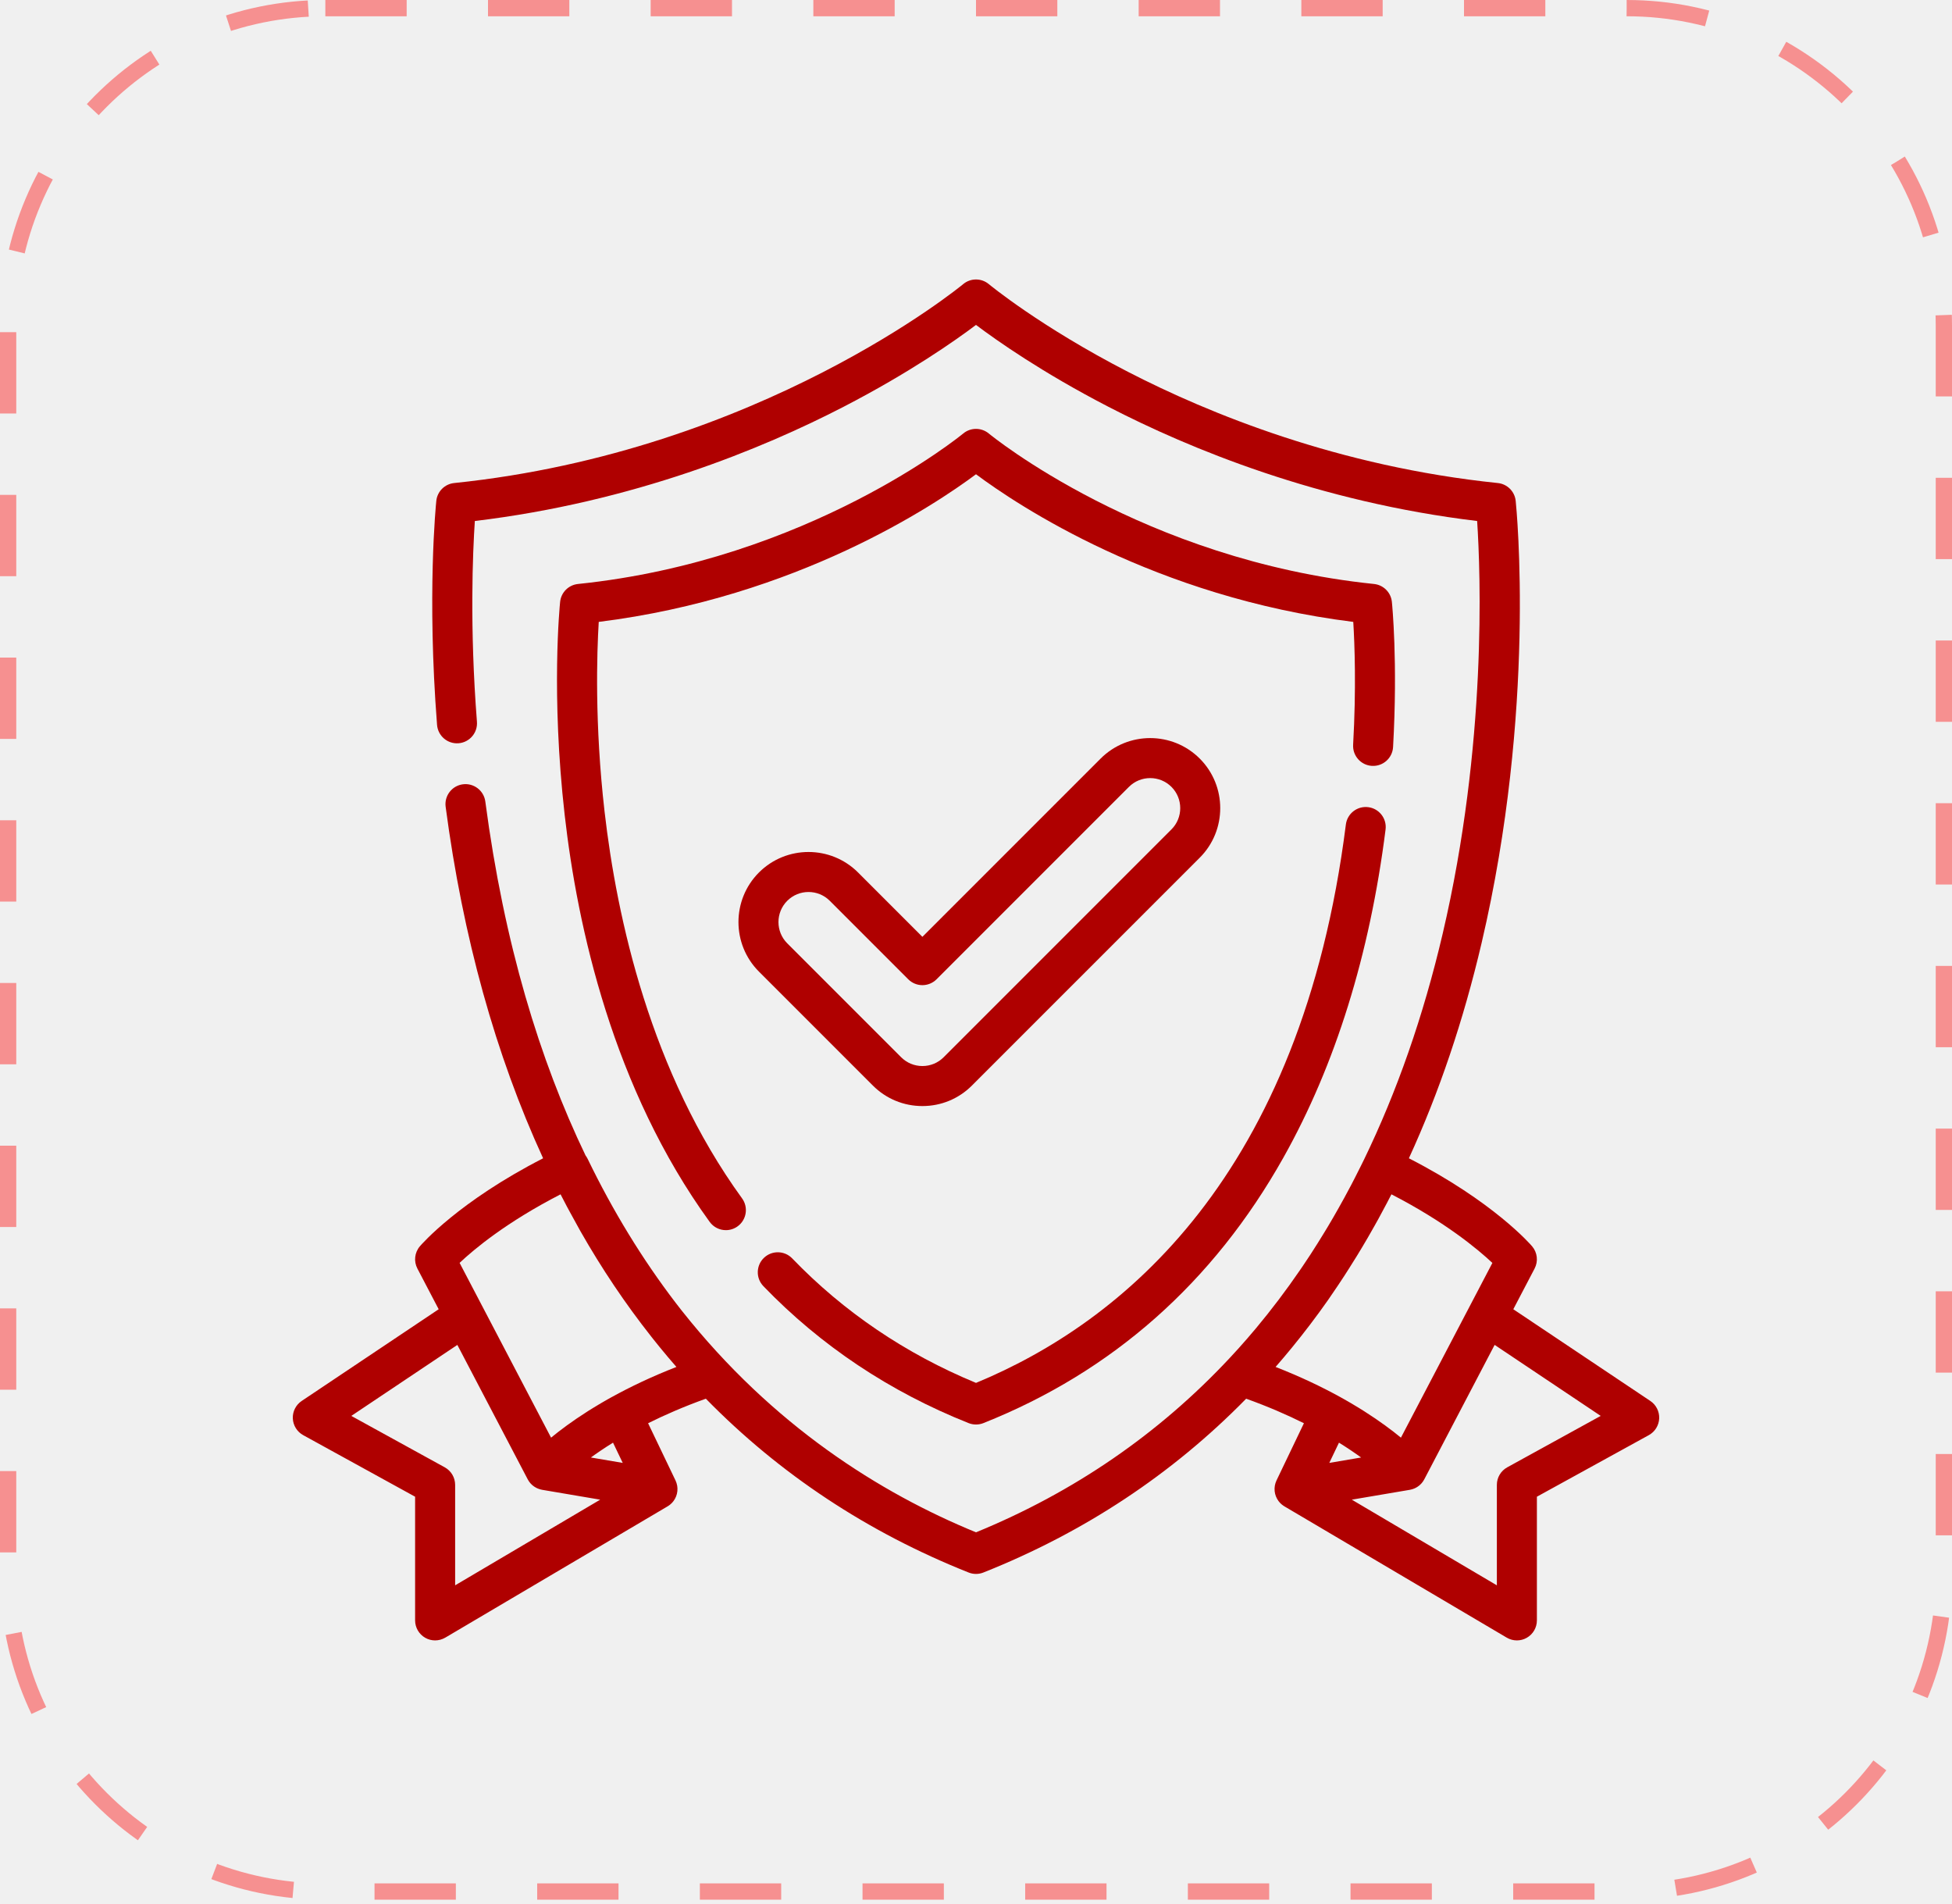
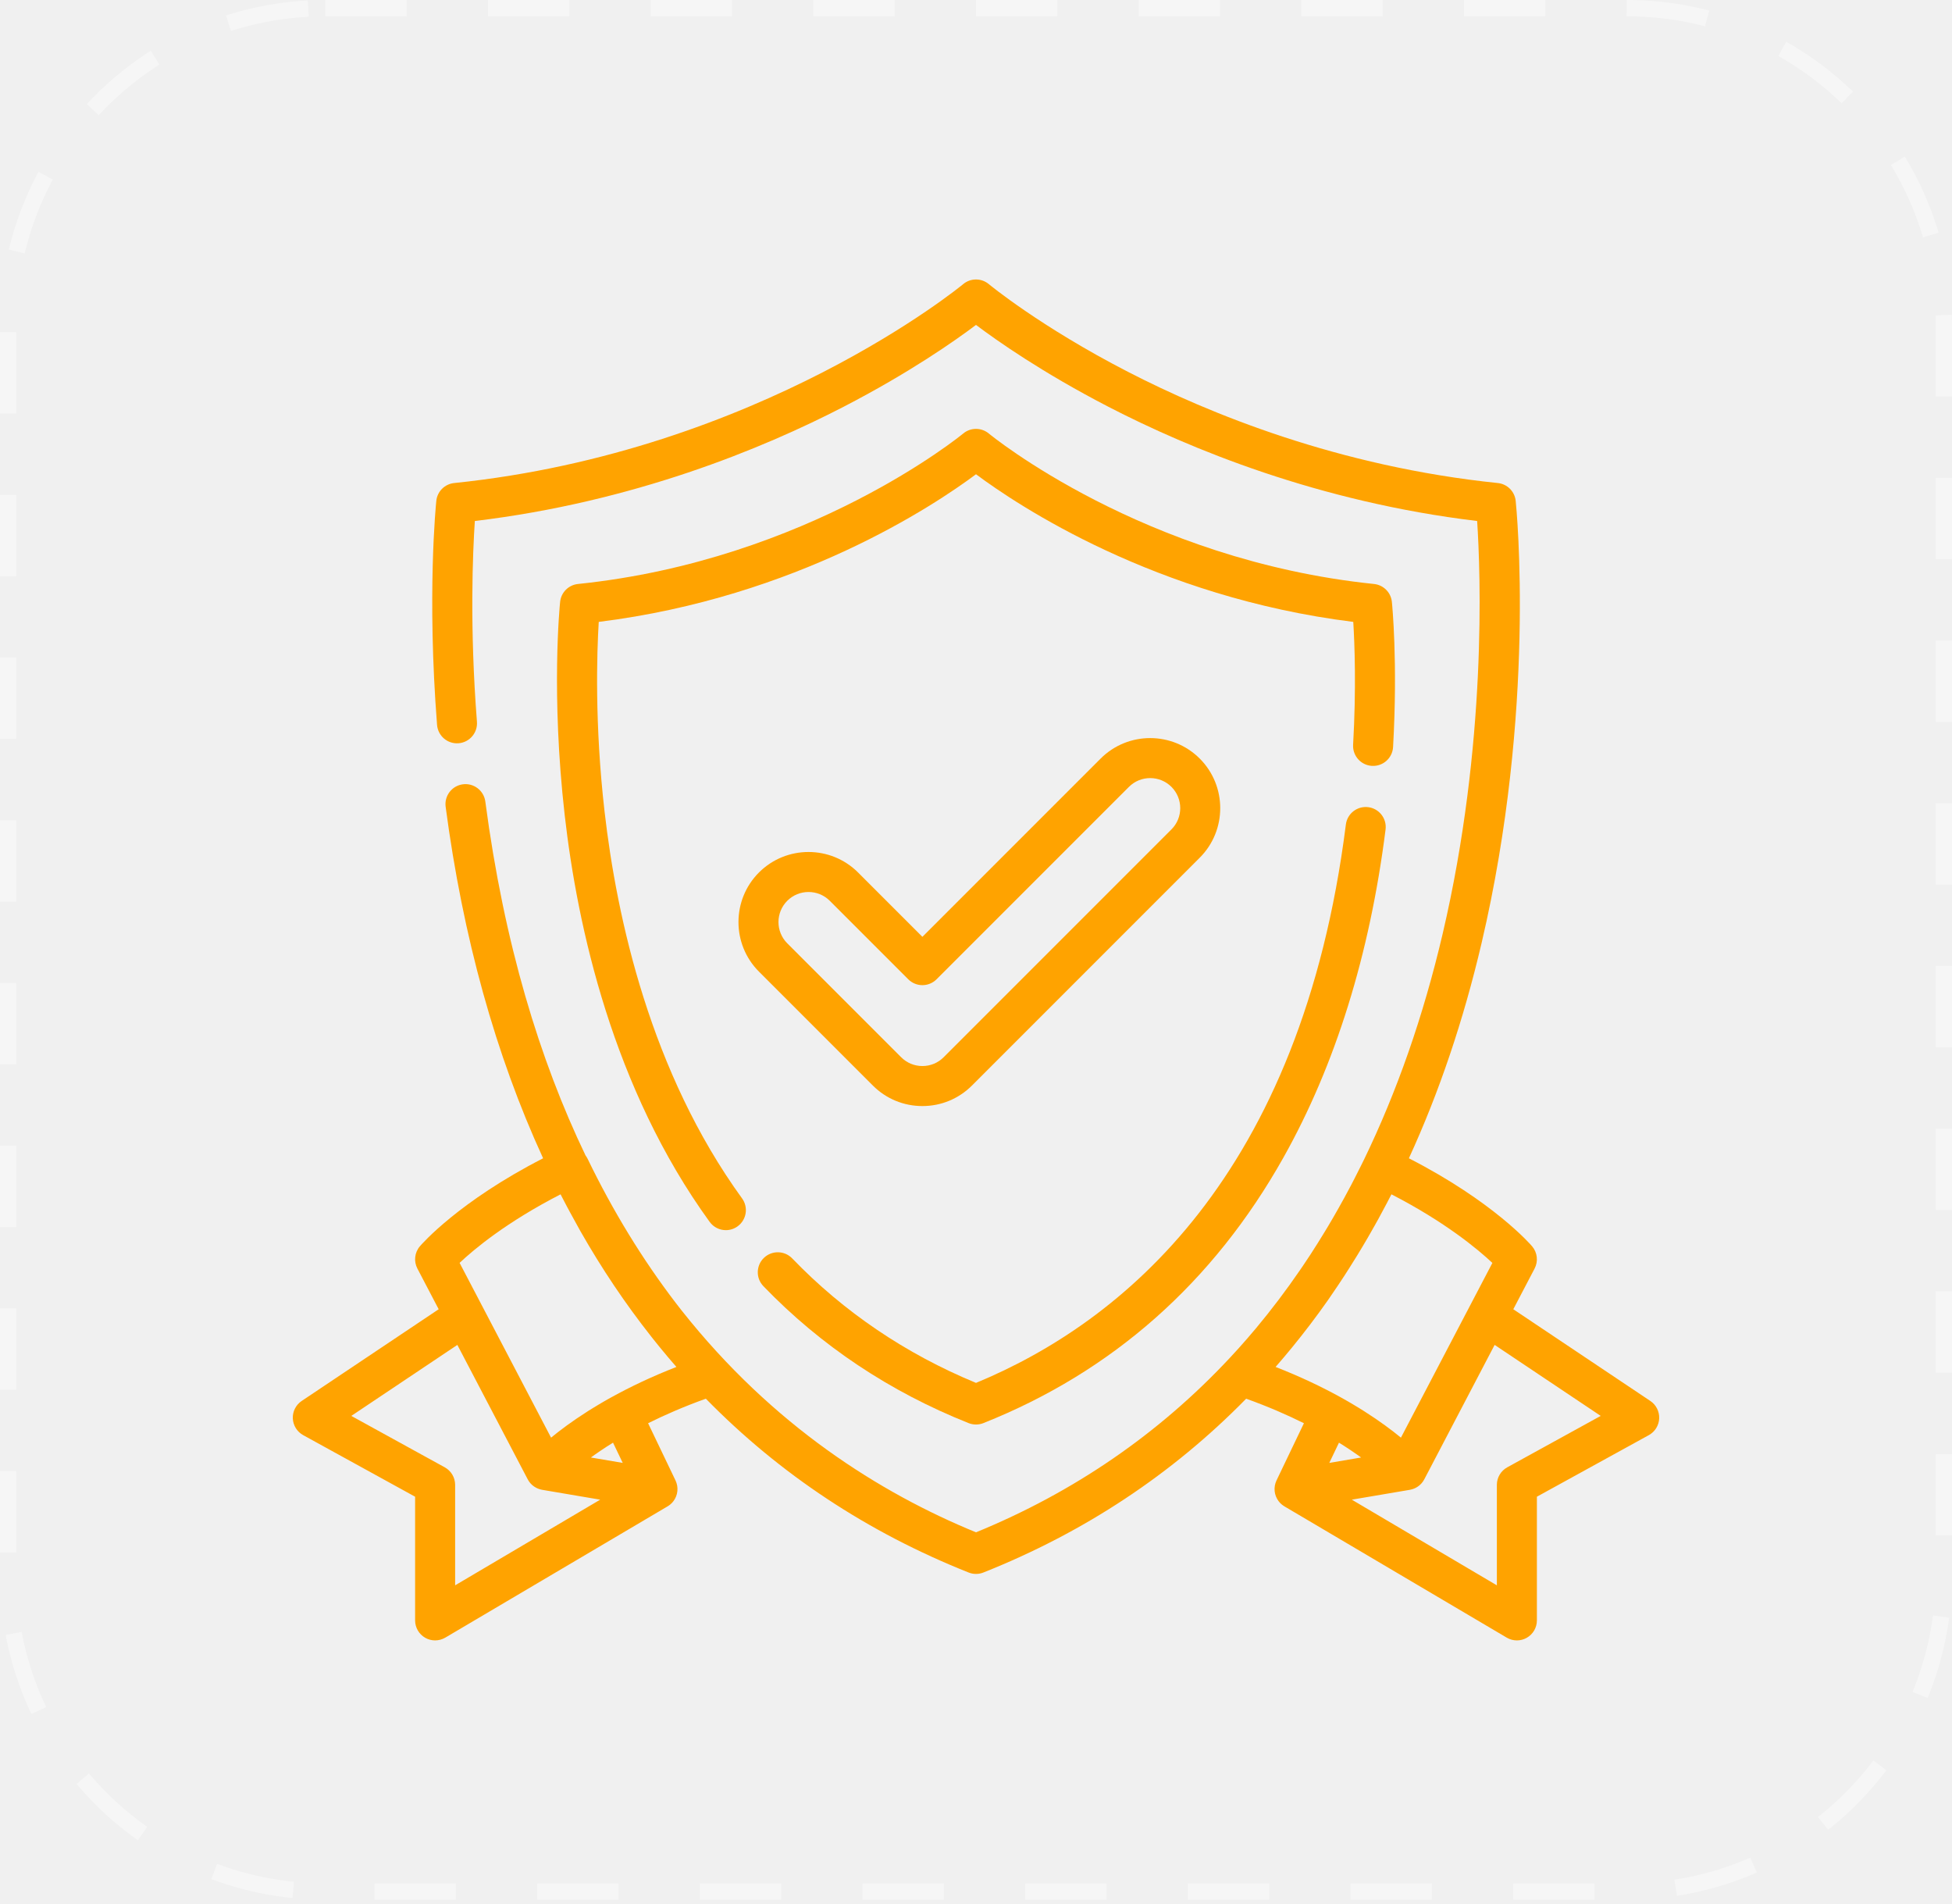
<svg xmlns="http://www.w3.org/2000/svg" width="120" height="117" viewBox="0 0 120 117" fill="none">
-   <rect x="0.5" y="0.5" width="119" height="115.757" rx="19.5" stroke="#FF0000" stroke-opacity="0.4" stroke-dasharray="5 5" />
-   <g clip-path="url(#clip0_1349_4168)">
-     <path d="M101.454 86.105L93.031 80.469L94.34 77.968C94.573 77.523 94.512 76.981 94.186 76.599C94.086 76.481 91.806 73.852 86.612 71.191C88.47 67.147 89.965 62.723 91.082 57.958C94.444 43.617 93.231 31.303 93.178 30.786C93.118 30.207 92.66 29.748 92.081 29.689C82.29 28.679 74.31 25.414 69.341 22.853C63.938 20.069 60.819 17.489 60.789 17.464C60.332 17.082 59.667 17.082 59.211 17.464C59.088 17.566 46.715 27.75 27.919 29.689C27.339 29.749 26.881 30.207 26.822 30.787C26.798 31.019 26.244 36.562 26.868 44.551C26.921 45.228 27.511 45.735 28.19 45.682C28.867 45.629 29.373 45.037 29.32 44.36C28.864 38.516 29.063 33.942 29.191 32.022C38.931 30.855 46.859 27.586 51.858 25.003C55.931 22.897 58.722 20.933 60 19.97C61.278 20.933 64.068 22.897 68.142 25.003C73.141 27.586 81.068 30.855 90.808 32.022C91.019 35.212 91.422 45.727 88.687 57.397C87.502 62.452 85.879 67.1 83.841 71.296C83.784 71.413 83.725 71.529 83.668 71.646C83.542 71.9 83.415 72.153 83.286 72.404C83.213 72.545 83.14 72.686 83.067 72.827C82.93 73.088 82.791 73.346 82.651 73.603C82.534 73.817 82.415 74.029 82.296 74.241C82.189 74.431 82.082 74.621 81.973 74.808C81.864 74.997 81.753 75.184 81.642 75.371C81.562 75.506 81.48 75.639 81.399 75.772C81.136 76.203 80.87 76.629 80.597 77.049C80.577 77.079 80.557 77.111 80.537 77.141C80.395 77.358 80.251 77.573 80.107 77.787C80.045 77.878 79.982 77.97 79.92 78.061C79.065 79.308 78.164 80.499 77.218 81.632C77.212 81.639 77.207 81.645 77.201 81.652C77.018 81.871 76.833 82.087 76.646 82.302C76.499 82.471 76.351 82.638 76.202 82.804C76.172 82.838 76.142 82.872 76.112 82.905C75.944 83.092 75.774 83.277 75.602 83.46C75.594 83.469 75.585 83.479 75.576 83.488C71.234 88.131 66.017 91.715 60 94.18C54.109 91.764 47.514 87.63 41.92 80.565C41.902 80.542 41.884 80.519 41.866 80.497C41.754 80.354 41.642 80.209 41.53 80.064C39.49 77.394 37.679 74.436 36.124 71.224C36.087 71.149 36.044 71.079 35.996 71.015C33.178 65.152 30.99 57.998 29.835 49.263C29.746 48.59 29.126 48.116 28.454 48.205C27.78 48.294 27.307 48.913 27.396 49.586C28.456 57.6 30.468 64.843 33.388 71.191C28.193 73.852 25.914 76.481 25.813 76.599C25.487 76.981 25.426 77.523 25.659 77.968L26.968 80.469L18.546 86.106C18.189 86.345 17.983 86.752 18.001 87.181C18.02 87.61 18.261 87.999 18.637 88.206L25.519 91.991V99.592C25.519 100.034 25.756 100.442 26.139 100.661C26.328 100.769 26.539 100.823 26.749 100.823C26.965 100.823 27.182 100.765 27.375 100.652L41.042 92.583C41.051 92.578 41.059 92.572 41.067 92.567C41.081 92.558 41.094 92.549 41.108 92.54C41.133 92.523 41.156 92.506 41.179 92.488C41.19 92.479 41.202 92.47 41.212 92.461C41.241 92.436 41.269 92.411 41.295 92.384C41.299 92.38 41.304 92.376 41.308 92.372C41.34 92.338 41.369 92.303 41.397 92.267C41.397 92.266 41.399 92.265 41.4 92.264C41.402 92.261 41.403 92.258 41.406 92.255C41.434 92.216 41.459 92.177 41.483 92.136C41.488 92.127 41.493 92.119 41.498 92.11C41.522 92.066 41.543 92.021 41.561 91.975C41.564 91.967 41.567 91.959 41.57 91.951C41.584 91.911 41.597 91.87 41.608 91.829C41.611 91.818 41.614 91.807 41.616 91.796C41.627 91.748 41.636 91.7 41.641 91.65C41.641 91.644 41.642 91.637 41.642 91.63C41.646 91.586 41.647 91.542 41.646 91.497C41.646 91.487 41.646 91.477 41.646 91.467C41.643 91.416 41.639 91.366 41.63 91.316C41.629 91.312 41.628 91.309 41.628 91.305C41.62 91.259 41.608 91.214 41.594 91.169C41.591 91.157 41.587 91.145 41.584 91.134C41.567 91.086 41.549 91.038 41.527 90.991L39.842 87.475C40.853 86.971 42.034 86.454 43.392 85.967C47.932 90.601 53.332 94.178 59.546 96.65C59.692 96.708 59.846 96.737 60 96.737C60.155 96.737 60.309 96.708 60.455 96.65C66.657 94.183 72.066 90.602 76.609 85.967C77.967 86.454 79.148 86.971 80.159 87.475L78.474 90.991C78.451 91.038 78.433 91.086 78.417 91.134C78.413 91.146 78.41 91.157 78.406 91.169C78.393 91.214 78.381 91.26 78.373 91.305C78.372 91.309 78.371 91.312 78.371 91.316C78.362 91.366 78.358 91.417 78.355 91.467C78.355 91.477 78.355 91.487 78.355 91.498C78.354 91.542 78.355 91.587 78.359 91.631C78.359 91.638 78.359 91.644 78.36 91.651C78.365 91.7 78.374 91.749 78.385 91.796C78.387 91.808 78.39 91.818 78.393 91.829C78.404 91.871 78.416 91.911 78.431 91.951C78.434 91.959 78.437 91.967 78.44 91.975C78.458 92.022 78.479 92.066 78.503 92.11C78.508 92.119 78.513 92.128 78.518 92.136C78.542 92.177 78.567 92.217 78.595 92.255C78.597 92.258 78.599 92.261 78.601 92.264C78.602 92.265 78.603 92.266 78.604 92.267C78.632 92.304 78.661 92.339 78.693 92.372C78.697 92.376 78.701 92.38 78.706 92.384C78.732 92.411 78.759 92.437 78.788 92.461C78.799 92.47 78.811 92.479 78.822 92.488C78.845 92.506 78.868 92.523 78.893 92.54C78.906 92.549 78.92 92.558 78.934 92.567C78.942 92.572 78.95 92.578 78.958 92.583L92.626 100.652C92.819 100.766 93.035 100.823 93.251 100.823C93.462 100.823 93.672 100.769 93.861 100.661C94.245 100.442 94.481 100.034 94.481 99.593V91.991L101.363 88.206C101.739 87.999 101.98 87.611 101.999 87.181C102.017 86.752 101.811 86.344 101.454 86.105ZM27.98 97.437V91.263C27.979 90.814 27.735 90.401 27.342 90.185L21.596 87.025L28.116 82.661L32.443 90.925C32.467 90.971 32.493 91.014 32.522 91.055C32.533 91.072 32.547 91.086 32.559 91.102C32.578 91.127 32.596 91.152 32.617 91.175C32.638 91.198 32.66 91.219 32.683 91.24C32.697 91.253 32.71 91.267 32.724 91.28C32.752 91.304 32.781 91.325 32.81 91.347C32.821 91.354 32.831 91.363 32.842 91.37C32.875 91.392 32.909 91.412 32.944 91.431C32.952 91.436 32.96 91.441 32.968 91.445C33.006 91.464 33.044 91.481 33.084 91.497C33.09 91.499 33.097 91.502 33.104 91.504C33.145 91.52 33.186 91.533 33.229 91.544C33.235 91.545 33.241 91.547 33.247 91.548C33.274 91.554 33.3 91.563 33.327 91.567L36.897 92.173L27.98 97.437ZM36.326 89.581C36.354 89.56 36.385 89.538 36.414 89.517C36.478 89.471 36.541 89.425 36.608 89.379C36.649 89.35 36.693 89.32 36.736 89.291C36.804 89.244 36.872 89.197 36.944 89.148C36.987 89.119 37.033 89.089 37.078 89.06C37.153 89.01 37.227 88.96 37.306 88.909C37.334 88.891 37.365 88.872 37.394 88.854C37.482 88.797 37.572 88.74 37.664 88.683C37.672 88.678 37.679 88.674 37.686 88.669L38.282 89.913L36.326 89.581ZM37.619 85.861C37.616 85.862 37.612 85.863 37.608 85.865C37.598 85.871 37.588 85.877 37.577 85.883C37.577 85.883 37.577 85.883 37.577 85.883C37.573 85.885 37.569 85.888 37.565 85.89C37.513 85.919 37.462 85.947 37.41 85.976C37.315 86.03 37.222 86.083 37.13 86.136C37.075 86.168 37.02 86.199 36.966 86.231C36.96 86.235 36.954 86.238 36.948 86.242C36.94 86.246 36.932 86.251 36.923 86.256C36.776 86.343 36.633 86.429 36.493 86.515C36.471 86.528 36.449 86.541 36.428 86.555C36.343 86.607 36.26 86.659 36.178 86.71C36.161 86.721 36.144 86.732 36.127 86.743C36.124 86.745 36.122 86.746 36.12 86.747C35.174 87.348 34.43 87.906 33.877 88.361L29.853 80.674L28.254 77.619C29.149 76.774 31.137 75.114 34.461 73.406C34.589 73.655 34.718 73.903 34.848 74.15C34.915 74.275 34.983 74.398 35.05 74.523C35.219 74.838 35.391 75.151 35.566 75.461C35.605 75.53 35.642 75.601 35.681 75.67C36.995 77.979 38.444 80.133 40.022 82.132C40.058 82.179 40.094 82.225 40.131 82.271C40.259 82.432 40.388 82.593 40.518 82.752C40.584 82.834 40.652 82.915 40.719 82.996C40.833 83.135 40.947 83.273 41.063 83.41C41.235 83.614 41.408 83.816 41.583 84.016C40.048 84.614 38.734 85.246 37.619 85.861ZM78.418 84.016C78.42 84.013 78.422 84.01 78.425 84.006C78.531 83.885 78.636 83.762 78.74 83.64C78.804 83.565 78.868 83.491 78.932 83.416C79.092 83.227 79.251 83.035 79.409 82.843C79.414 82.837 79.419 82.83 79.425 82.824C80.195 81.883 80.936 80.908 81.646 79.897C81.74 79.763 81.831 79.625 81.924 79.489C82.037 79.325 82.149 79.161 82.261 78.994C82.385 78.808 82.509 78.621 82.632 78.432C82.731 78.28 82.829 78.127 82.926 77.973C83.089 77.718 83.25 77.461 83.409 77.202C83.517 77.026 83.624 76.849 83.73 76.672C83.854 76.464 83.978 76.255 84.1 76.045C84.237 75.808 84.372 75.571 84.506 75.331C84.58 75.2 84.654 75.068 84.727 74.936C84.903 74.616 85.075 74.294 85.246 73.969C85.304 73.859 85.361 73.748 85.418 73.637C85.458 73.56 85.499 73.483 85.539 73.406C88.839 75.105 90.842 76.775 91.745 77.622L86.123 88.361C85.57 87.906 84.825 87.348 83.879 86.747C83.877 86.746 83.875 86.745 83.873 86.743C83.856 86.732 83.839 86.721 83.821 86.71C83.74 86.659 83.657 86.607 83.573 86.555C83.546 86.538 83.518 86.521 83.491 86.505C83.356 86.423 83.219 86.34 83.076 86.256C83.068 86.251 83.06 86.246 83.052 86.242C83.046 86.238 83.04 86.235 83.034 86.231C82.98 86.199 82.925 86.168 82.87 86.136C82.778 86.083 82.685 86.03 82.589 85.976C82.538 85.948 82.487 85.919 82.435 85.89C82.431 85.888 82.427 85.885 82.423 85.883C82.423 85.883 82.423 85.883 82.423 85.883C82.412 85.877 82.402 85.871 82.392 85.865C82.388 85.863 82.384 85.862 82.381 85.86C81.266 85.246 79.952 84.614 78.418 84.016ZM82.071 89.177L82.314 88.669C82.322 88.674 82.329 88.679 82.336 88.683C82.429 88.74 82.518 88.797 82.606 88.853C82.635 88.872 82.666 88.891 82.694 88.91C82.773 88.961 82.848 89.01 82.924 89.061C82.968 89.09 83.014 89.12 83.057 89.149C83.129 89.197 83.197 89.244 83.265 89.292C83.308 89.321 83.351 89.35 83.392 89.379C83.458 89.425 83.52 89.47 83.583 89.515C83.614 89.537 83.645 89.56 83.675 89.581L81.719 89.913L82.071 89.177ZM92.658 90.185C92.265 90.401 92.02 90.814 92.02 91.263V97.438L83.103 92.173L86.673 91.567C86.686 91.565 86.698 91.561 86.711 91.558C86.742 91.552 86.772 91.545 86.801 91.536C86.823 91.53 86.844 91.524 86.865 91.516C86.894 91.507 86.922 91.496 86.949 91.484C86.97 91.475 86.99 91.466 87.01 91.456C87.037 91.443 87.063 91.428 87.089 91.413C87.108 91.402 87.127 91.391 87.145 91.379C87.171 91.362 87.195 91.343 87.22 91.324C87.236 91.312 87.253 91.3 87.269 91.286C87.294 91.264 87.318 91.24 87.342 91.216C87.354 91.204 87.368 91.192 87.38 91.178C87.407 91.147 87.433 91.115 87.458 91.081C87.464 91.072 87.471 91.065 87.477 91.056C87.506 91.014 87.533 90.97 87.557 90.925L91.883 82.66L98.404 87.024L92.658 90.185Z" fill="#AF0000" />
-     <path d="M85.566 36.99C85.507 36.411 85.048 35.953 84.469 35.893C70.278 34.429 60.882 26.724 60.789 26.646C60.333 26.265 59.669 26.265 59.212 26.646C59.119 26.724 49.723 34.429 35.532 35.893C34.952 35.953 34.494 36.411 34.434 36.99C34.411 37.218 33.869 42.66 34.714 50.091C35.497 56.975 37.679 66.901 43.628 75.1C43.868 75.432 44.244 75.608 44.624 75.608C44.875 75.608 45.127 75.532 45.346 75.373C45.895 74.974 46.018 74.205 45.619 73.655C39.997 65.906 37.919 56.445 37.165 49.873C36.547 44.483 36.694 40.097 36.808 38.223C48.987 36.709 57.452 31.048 60 29.149C62.548 31.048 71.012 36.709 83.193 38.223C83.277 39.593 83.379 42.305 83.184 45.776C83.146 46.455 83.665 47.035 84.343 47.073C85.023 47.11 85.602 46.593 85.64 45.914C85.935 40.666 85.581 37.138 85.566 36.99Z" fill="#AF0000" />
-     <path d="M84.113 49.61C83.439 49.525 82.823 50.002 82.738 50.676C80 72.31 68.966 81.283 60 84.996C55.667 83.204 51.867 80.63 48.701 77.344C48.23 76.855 47.451 76.84 46.962 77.311C46.472 77.782 46.458 78.561 46.929 79.05C50.451 82.706 54.696 85.538 59.545 87.467C59.691 87.525 59.846 87.554 60 87.554C60.154 87.554 60.309 87.525 60.455 87.467C68.385 84.312 74.592 78.819 78.902 71.141C82.094 65.457 84.205 58.675 85.178 50.985C85.264 50.311 84.786 49.695 84.113 49.61Z" fill="#AF0000" />
-     <path d="M73.754 46.624C72.074 44.944 69.341 44.944 67.661 46.624L56.705 57.58L52.75 53.625C51.07 51.945 48.337 51.945 46.657 53.625C44.977 55.305 44.977 58.038 46.657 59.718L53.659 66.72C54.472 67.533 55.554 67.981 56.705 67.981C57.856 67.981 58.938 67.533 59.751 66.719L73.754 52.717C75.434 51.037 75.434 48.304 73.754 46.624ZM72.015 50.977L58.012 64.98C57.663 65.329 57.199 65.521 56.705 65.521C56.212 65.521 55.748 65.329 55.398 64.98L48.397 57.979C47.676 57.258 47.676 56.086 48.397 55.365C48.757 55.005 49.23 54.824 49.704 54.824C50.177 54.824 50.651 55.005 51.011 55.365L55.835 60.19C56.066 60.42 56.379 60.55 56.705 60.55C57.031 60.55 57.344 60.42 57.575 60.19L69.401 48.364C70.122 47.643 71.294 47.643 72.015 48.363C72.735 49.084 72.735 50.257 72.015 50.977Z" fill="#AF0000" />
+   <rect x="0.5" y="0.5" width="119" height="115.757" rx="19.5" stroke="white" stroke-opacity="0.4" stroke-dasharray="5 5" />
+   <g clip-path="url(#clip0_1758_40916)">
+     <path d="M101.454 86.105L93.031 80.469L94.34 77.968C94.573 77.523 94.512 76.981 94.186 76.599C94.086 76.481 91.806 73.852 86.612 71.191C88.47 67.147 89.965 62.723 91.082 57.958C94.444 43.617 93.231 31.303 93.178 30.786C93.118 30.207 92.66 29.748 92.081 29.689C82.29 28.679 74.31 25.414 69.341 22.853C63.938 20.069 60.819 17.489 60.789 17.464C60.332 17.082 59.667 17.082 59.211 17.464C59.088 17.566 46.715 27.75 27.919 29.689C27.339 29.749 26.881 30.207 26.822 30.787C26.798 31.019 26.244 36.562 26.868 44.551C26.921 45.228 27.511 45.735 28.19 45.682C28.867 45.629 29.373 45.037 29.32 44.36C28.864 38.516 29.063 33.942 29.191 32.022C38.931 30.855 46.859 27.586 51.858 25.003C55.931 22.897 58.722 20.933 60 19.97C61.278 20.933 64.068 22.897 68.142 25.003C73.141 27.586 81.068 30.855 90.808 32.022C91.019 35.212 91.422 45.727 88.687 57.397C87.502 62.452 85.879 67.1 83.841 71.296C83.784 71.413 83.725 71.529 83.668 71.646C83.542 71.9 83.415 72.153 83.285 72.404C83.213 72.545 83.14 72.686 83.067 72.827C82.93 73.088 82.791 73.346 82.651 73.603C82.534 73.817 82.415 74.029 82.296 74.241C82.189 74.431 82.082 74.621 81.973 74.808C81.864 74.997 81.753 75.184 81.642 75.371C81.562 75.506 81.48 75.639 81.399 75.772C81.136 76.203 80.87 76.629 80.597 77.049C80.577 77.079 80.557 77.111 80.537 77.141C80.395 77.358 80.251 77.573 80.107 77.787C80.045 77.878 79.982 77.97 79.92 78.061C79.065 79.308 78.164 80.499 77.218 81.632C77.212 81.639 77.207 81.645 77.201 81.652C77.018 81.871 76.833 82.087 76.646 82.302C76.499 82.471 76.351 82.638 76.202 82.804C76.172 82.838 76.142 82.872 76.112 82.905C75.944 83.092 75.774 83.277 75.602 83.46C75.594 83.469 75.585 83.479 75.576 83.488C71.234 88.131 66.017 91.715 60 94.18C54.109 91.764 47.514 87.63 41.92 80.565C41.902 80.542 41.884 80.519 41.866 80.497C41.754 80.354 41.642 80.209 41.53 80.064C39.49 77.394 37.679 74.436 36.124 71.224C36.087 71.149 36.044 71.079 35.996 71.015C33.178 65.152 30.99 57.998 29.835 49.263C29.746 48.59 29.126 48.116 28.454 48.205C27.78 48.294 27.307 48.913 27.396 49.586C28.456 57.6 30.468 64.843 33.388 71.191C28.193 73.852 25.914 76.481 25.813 76.599C25.487 76.981 25.426 77.523 25.659 77.968L26.968 80.469L18.546 86.106C18.189 86.345 17.983 86.752 18.001 87.181C18.02 87.61 18.261 87.999 18.637 88.206L25.519 91.991V99.592C25.519 100.034 25.756 100.442 26.139 100.661C26.328 100.769 26.539 100.823 26.749 100.823C26.965 100.823 27.182 100.765 27.375 100.652L41.042 92.583C41.051 92.578 41.059 92.572 41.067 92.567C41.081 92.558 41.094 92.549 41.108 92.54C41.133 92.523 41.156 92.506 41.179 92.488C41.19 92.479 41.202 92.47 41.212 92.461C41.241 92.436 41.269 92.411 41.295 92.384C41.299 92.38 41.304 92.376 41.308 92.372C41.34 92.338 41.369 92.303 41.397 92.267C41.397 92.266 41.399 92.265 41.4 92.264C41.402 92.261 41.403 92.258 41.406 92.255C41.434 92.216 41.459 92.177 41.483 92.136C41.488 92.127 41.493 92.119 41.498 92.11C41.522 92.066 41.543 92.021 41.561 91.975C41.564 91.967 41.567 91.959 41.57 91.951C41.584 91.911 41.597 91.87 41.608 91.829C41.611 91.818 41.614 91.807 41.616 91.796C41.627 91.748 41.636 91.7 41.641 91.65C41.641 91.644 41.642 91.637 41.642 91.63C41.646 91.586 41.647 91.542 41.646 91.497C41.646 91.487 41.646 91.477 41.646 91.467C41.643 91.416 41.639 91.366 41.63 91.316C41.629 91.312 41.628 91.309 41.628 91.305C41.62 91.259 41.608 91.214 41.594 91.169C41.591 91.157 41.587 91.145 41.584 91.134C41.567 91.086 41.549 91.038 41.527 90.991L39.842 87.475C40.853 86.971 42.034 86.454 43.392 85.967C47.932 90.601 53.332 94.178 59.546 96.65C59.692 96.708 59.846 96.737 60 96.737C60.155 96.737 60.309 96.708 60.455 96.65C66.657 94.183 72.066 90.602 76.609 85.967C77.967 86.454 79.148 86.971 80.159 87.475L78.474 90.991C78.451 91.038 78.433 91.086 78.417 91.134C78.413 91.146 78.41 91.157 78.406 91.169C78.393 91.214 78.381 91.26 78.373 91.305C78.372 91.309 78.371 91.312 78.371 91.316C78.362 91.366 78.358 91.417 78.355 91.467C78.355 91.477 78.355 91.487 78.355 91.498C78.354 91.542 78.355 91.587 78.359 91.631C78.359 91.638 78.359 91.644 78.36 91.651C78.365 91.7 78.374 91.749 78.385 91.796C78.387 91.808 78.39 91.818 78.393 91.829C78.404 91.871 78.416 91.911 78.431 91.951C78.434 91.959 78.437 91.967 78.44 91.975C78.458 92.022 78.479 92.066 78.503 92.11C78.508 92.119 78.513 92.128 78.518 92.136C78.542 92.177 78.567 92.217 78.595 92.255C78.597 92.258 78.599 92.261 78.601 92.264C78.602 92.265 78.603 92.266 78.604 92.267C78.632 92.304 78.661 92.339 78.693 92.372C78.697 92.376 78.701 92.38 78.706 92.384C78.732 92.411 78.759 92.437 78.788 92.461C78.799 92.47 78.811 92.479 78.822 92.488C78.845 92.506 78.868 92.523 78.893 92.54C78.906 92.549 78.92 92.558 78.934 92.567C78.942 92.572 78.95 92.578 78.958 92.583L92.626 100.652C92.819 100.766 93.035 100.823 93.251 100.823C93.462 100.823 93.672 100.769 93.861 100.661C94.245 100.442 94.481 100.034 94.481 99.593V91.991L101.363 88.206C101.739 87.999 101.98 87.611 101.999 87.181C102.017 86.752 101.811 86.344 101.454 86.105ZM27.98 97.437V91.263C27.979 90.814 27.735 90.401 27.342 90.185L21.596 87.025L28.116 82.661L32.443 90.925C32.467 90.971 32.493 91.014 32.522 91.055C32.533 91.072 32.547 91.086 32.559 91.102C32.578 91.127 32.596 91.152 32.617 91.175C32.638 91.198 32.66 91.219 32.683 91.24C32.697 91.253 32.71 91.267 32.724 91.28C32.752 91.304 32.781 91.325 32.81 91.347C32.821 91.354 32.831 91.363 32.842 91.37C32.875 91.392 32.909 91.412 32.944 91.431C32.952 91.436 32.96 91.441 32.968 91.445C33.006 91.464 33.044 91.481 33.084 91.497C33.09 91.499 33.097 91.502 33.104 91.504C33.145 91.52 33.186 91.533 33.229 91.544C33.235 91.545 33.241 91.547 33.247 91.548C33.274 91.554 33.3 91.563 33.327 91.567L36.897 92.173L27.98 97.437ZM36.326 89.581C36.354 89.56 36.385 89.538 36.414 89.517C36.478 89.471 36.541 89.425 36.608 89.379C36.649 89.35 36.693 89.32 36.736 89.291C36.804 89.244 36.872 89.197 36.944 89.148C36.987 89.119 37.033 89.089 37.078 89.06C37.153 89.01 37.227 88.96 37.306 88.909C37.334 88.891 37.365 88.872 37.394 88.854C37.482 88.797 37.572 88.74 37.664 88.683C37.672 88.678 37.679 88.674 37.686 88.669L38.282 89.913L36.326 89.581ZM37.619 85.861C37.616 85.862 37.612 85.863 37.608 85.865C37.598 85.871 37.588 85.877 37.577 85.883C37.577 85.883 37.577 85.883 37.577 85.883C37.573 85.885 37.569 85.888 37.565 85.89C37.513 85.919 37.462 85.947 37.41 85.976C37.315 86.03 37.222 86.083 37.13 86.136C37.075 86.168 37.02 86.199 36.966 86.231C36.96 86.235 36.954 86.238 36.948 86.242C36.94 86.246 36.932 86.251 36.923 86.256C36.776 86.343 36.633 86.429 36.493 86.515C36.471 86.528 36.449 86.541 36.428 86.555C36.343 86.607 36.26 86.659 36.178 86.71C36.161 86.721 36.144 86.732 36.127 86.743C36.124 86.745 36.122 86.746 36.12 86.747C35.174 87.348 34.43 87.906 33.877 88.361L29.853 80.674L28.254 77.619C29.149 76.774 31.137 75.114 34.461 73.406C34.589 73.655 34.718 73.903 34.849 74.15C34.915 74.275 34.983 74.398 35.05 74.523C35.219 74.838 35.391 75.151 35.566 75.461C35.605 75.53 35.642 75.601 35.681 75.67C36.995 77.979 38.444 80.133 40.022 82.132C40.058 82.179 40.094 82.225 40.131 82.271C40.259 82.432 40.388 82.593 40.518 82.752C40.584 82.834 40.652 82.915 40.719 82.996C40.833 83.135 40.947 83.273 41.063 83.41C41.235 83.614 41.408 83.816 41.583 84.016C40.048 84.614 38.734 85.246 37.619 85.861ZM78.418 84.016C78.42 84.013 78.422 84.01 78.425 84.006C78.531 83.885 78.636 83.762 78.74 83.64C78.804 83.565 78.868 83.491 78.932 83.416C79.092 83.227 79.251 83.035 79.409 82.843C79.414 82.837 79.419 82.83 79.425 82.824C80.195 81.883 80.936 80.908 81.646 79.897C81.74 79.763 81.831 79.625 81.924 79.489C82.037 79.325 82.149 79.161 82.261 78.994C82.385 78.808 82.509 78.621 82.632 78.432C82.731 78.28 82.829 78.127 82.926 77.973C83.089 77.718 83.25 77.461 83.409 77.202C83.517 77.026 83.624 76.849 83.73 76.672C83.854 76.464 83.978 76.255 84.1 76.045C84.237 75.808 84.372 75.571 84.506 75.331C84.58 75.2 84.654 75.068 84.727 74.936C84.903 74.616 85.075 74.294 85.246 73.969C85.304 73.859 85.361 73.748 85.418 73.637C85.458 73.56 85.499 73.483 85.539 73.406C88.839 75.105 90.842 76.775 91.745 77.622L86.123 88.361C85.57 87.906 84.825 87.348 83.879 86.747C83.877 86.746 83.875 86.745 83.873 86.743C83.856 86.732 83.839 86.721 83.821 86.71C83.74 86.659 83.657 86.607 83.573 86.555C83.546 86.538 83.518 86.521 83.491 86.505C83.356 86.423 83.218 86.34 83.076 86.256C83.068 86.251 83.06 86.246 83.052 86.242C83.046 86.238 83.04 86.235 83.034 86.231C82.98 86.199 82.925 86.168 82.87 86.136C82.778 86.083 82.685 86.03 82.589 85.976C82.538 85.948 82.487 85.919 82.435 85.89C82.431 85.888 82.427 85.885 82.423 85.883C82.423 85.883 82.423 85.883 82.423 85.883C82.412 85.877 82.402 85.871 82.392 85.865C82.388 85.863 82.384 85.862 82.381 85.86C81.266 85.246 79.952 84.614 78.418 84.016ZM82.071 89.177L82.314 88.669C82.322 88.674 82.329 88.679 82.336 88.683C82.429 88.74 82.518 88.797 82.606 88.853C82.635 88.872 82.666 88.891 82.694 88.91C82.773 88.961 82.848 89.01 82.924 89.061C82.968 89.09 83.014 89.12 83.057 89.149C83.129 89.197 83.197 89.244 83.265 89.292C83.308 89.321 83.351 89.35 83.392 89.379C83.458 89.425 83.52 89.47 83.583 89.515C83.614 89.537 83.645 89.56 83.675 89.581L81.719 89.913L82.071 89.177ZM92.658 90.185C92.265 90.401 92.02 90.814 92.02 91.263V97.438L83.103 92.173L86.673 91.567C86.686 91.565 86.698 91.561 86.711 91.558C86.742 91.552 86.772 91.545 86.801 91.536C86.823 91.53 86.844 91.524 86.865 91.516C86.894 91.507 86.922 91.496 86.949 91.484C86.97 91.475 86.99 91.466 87.01 91.456C87.037 91.443 87.063 91.428 87.089 91.413C87.108 91.402 87.127 91.391 87.145 91.379C87.171 91.362 87.195 91.343 87.22 91.324C87.236 91.312 87.253 91.3 87.269 91.286C87.294 91.264 87.318 91.24 87.342 91.216C87.354 91.204 87.368 91.192 87.38 91.178C87.407 91.147 87.433 91.115 87.458 91.081C87.464 91.072 87.471 91.065 87.477 91.056C87.506 91.014 87.533 90.97 87.557 90.925L91.883 82.66L98.404 87.024L92.658 90.185Z" fill="#FFA300" />
+     <path d="M85.566 36.99C85.506 36.411 85.048 35.953 84.469 35.893C70.278 34.429 60.881 26.724 60.789 26.646C60.333 26.265 59.669 26.265 59.212 26.646C59.119 26.724 49.722 34.429 35.531 35.893C34.952 35.953 34.494 36.411 34.434 36.99C34.41 37.218 33.869 42.66 34.714 50.091C35.497 56.975 37.679 66.901 43.627 75.1C43.868 75.432 44.243 75.608 44.624 75.608C44.874 75.608 45.127 75.532 45.345 75.373C45.895 74.974 46.018 74.205 45.618 73.655C39.997 65.906 37.918 56.445 37.165 49.873C36.547 44.483 36.694 40.097 36.808 38.223C48.987 36.709 57.452 31.048 60 29.149C62.548 31.048 71.012 36.709 83.193 38.223C83.277 39.593 83.379 42.305 83.183 45.776C83.145 46.455 83.664 47.035 84.343 47.073C85.023 47.11 85.602 46.593 85.64 45.914C85.935 40.666 85.581 37.138 85.566 36.99Z" fill="#FFA300" />
+     <path d="M84.113 49.61C83.439 49.525 82.823 50.002 82.738 50.676C80 72.31 68.966 81.283 60 84.996C55.667 83.204 51.867 80.63 48.701 77.344C48.23 76.855 47.451 76.84 46.962 77.311C46.472 77.782 46.458 78.561 46.929 79.05C50.451 82.706 54.696 85.538 59.545 87.467C59.691 87.525 59.846 87.554 60 87.554C60.154 87.554 60.309 87.525 60.455 87.467C68.385 84.312 74.592 78.819 78.902 71.141C82.094 65.457 84.205 58.675 85.178 50.985C85.264 50.311 84.786 49.695 84.113 49.61Z" fill="#FFA300" />
+     <path d="M73.754 46.624C72.074 44.944 69.341 44.944 67.661 46.624L56.705 57.58L52.75 53.625C51.07 51.945 48.337 51.945 46.657 53.625C44.978 55.305 44.978 58.038 46.657 59.718L53.659 66.72C54.472 67.533 55.554 67.981 56.705 67.981C57.856 67.981 58.938 67.533 59.752 66.719L73.754 52.717C75.434 51.037 75.434 48.304 73.754 46.624ZM72.015 50.977L58.012 64.98C57.663 65.329 57.199 65.521 56.706 65.521C56.212 65.521 55.748 65.329 55.399 64.98L48.398 57.979C47.677 57.258 47.677 56.086 48.397 55.365C48.757 55.005 49.231 54.824 49.704 54.824C50.177 54.824 50.651 55.005 51.011 55.365L55.836 60.19C56.066 60.42 56.379 60.55 56.705 60.55C57.032 60.55 57.344 60.42 57.575 60.19L69.401 48.364C70.122 47.643 71.294 47.643 72.015 48.363C72.736 49.084 72.736 50.257 72.015 50.977Z" fill="#FFA300" />
  </g>
  <defs>
-     <clipPath id="clip0_1349_4168">
+     <clipPath id="clip0_1758_40916">
      <rect width="84" height="84" fill="white" transform="translate(18 17)" />
    </clipPath>
  </defs>
</svg>
